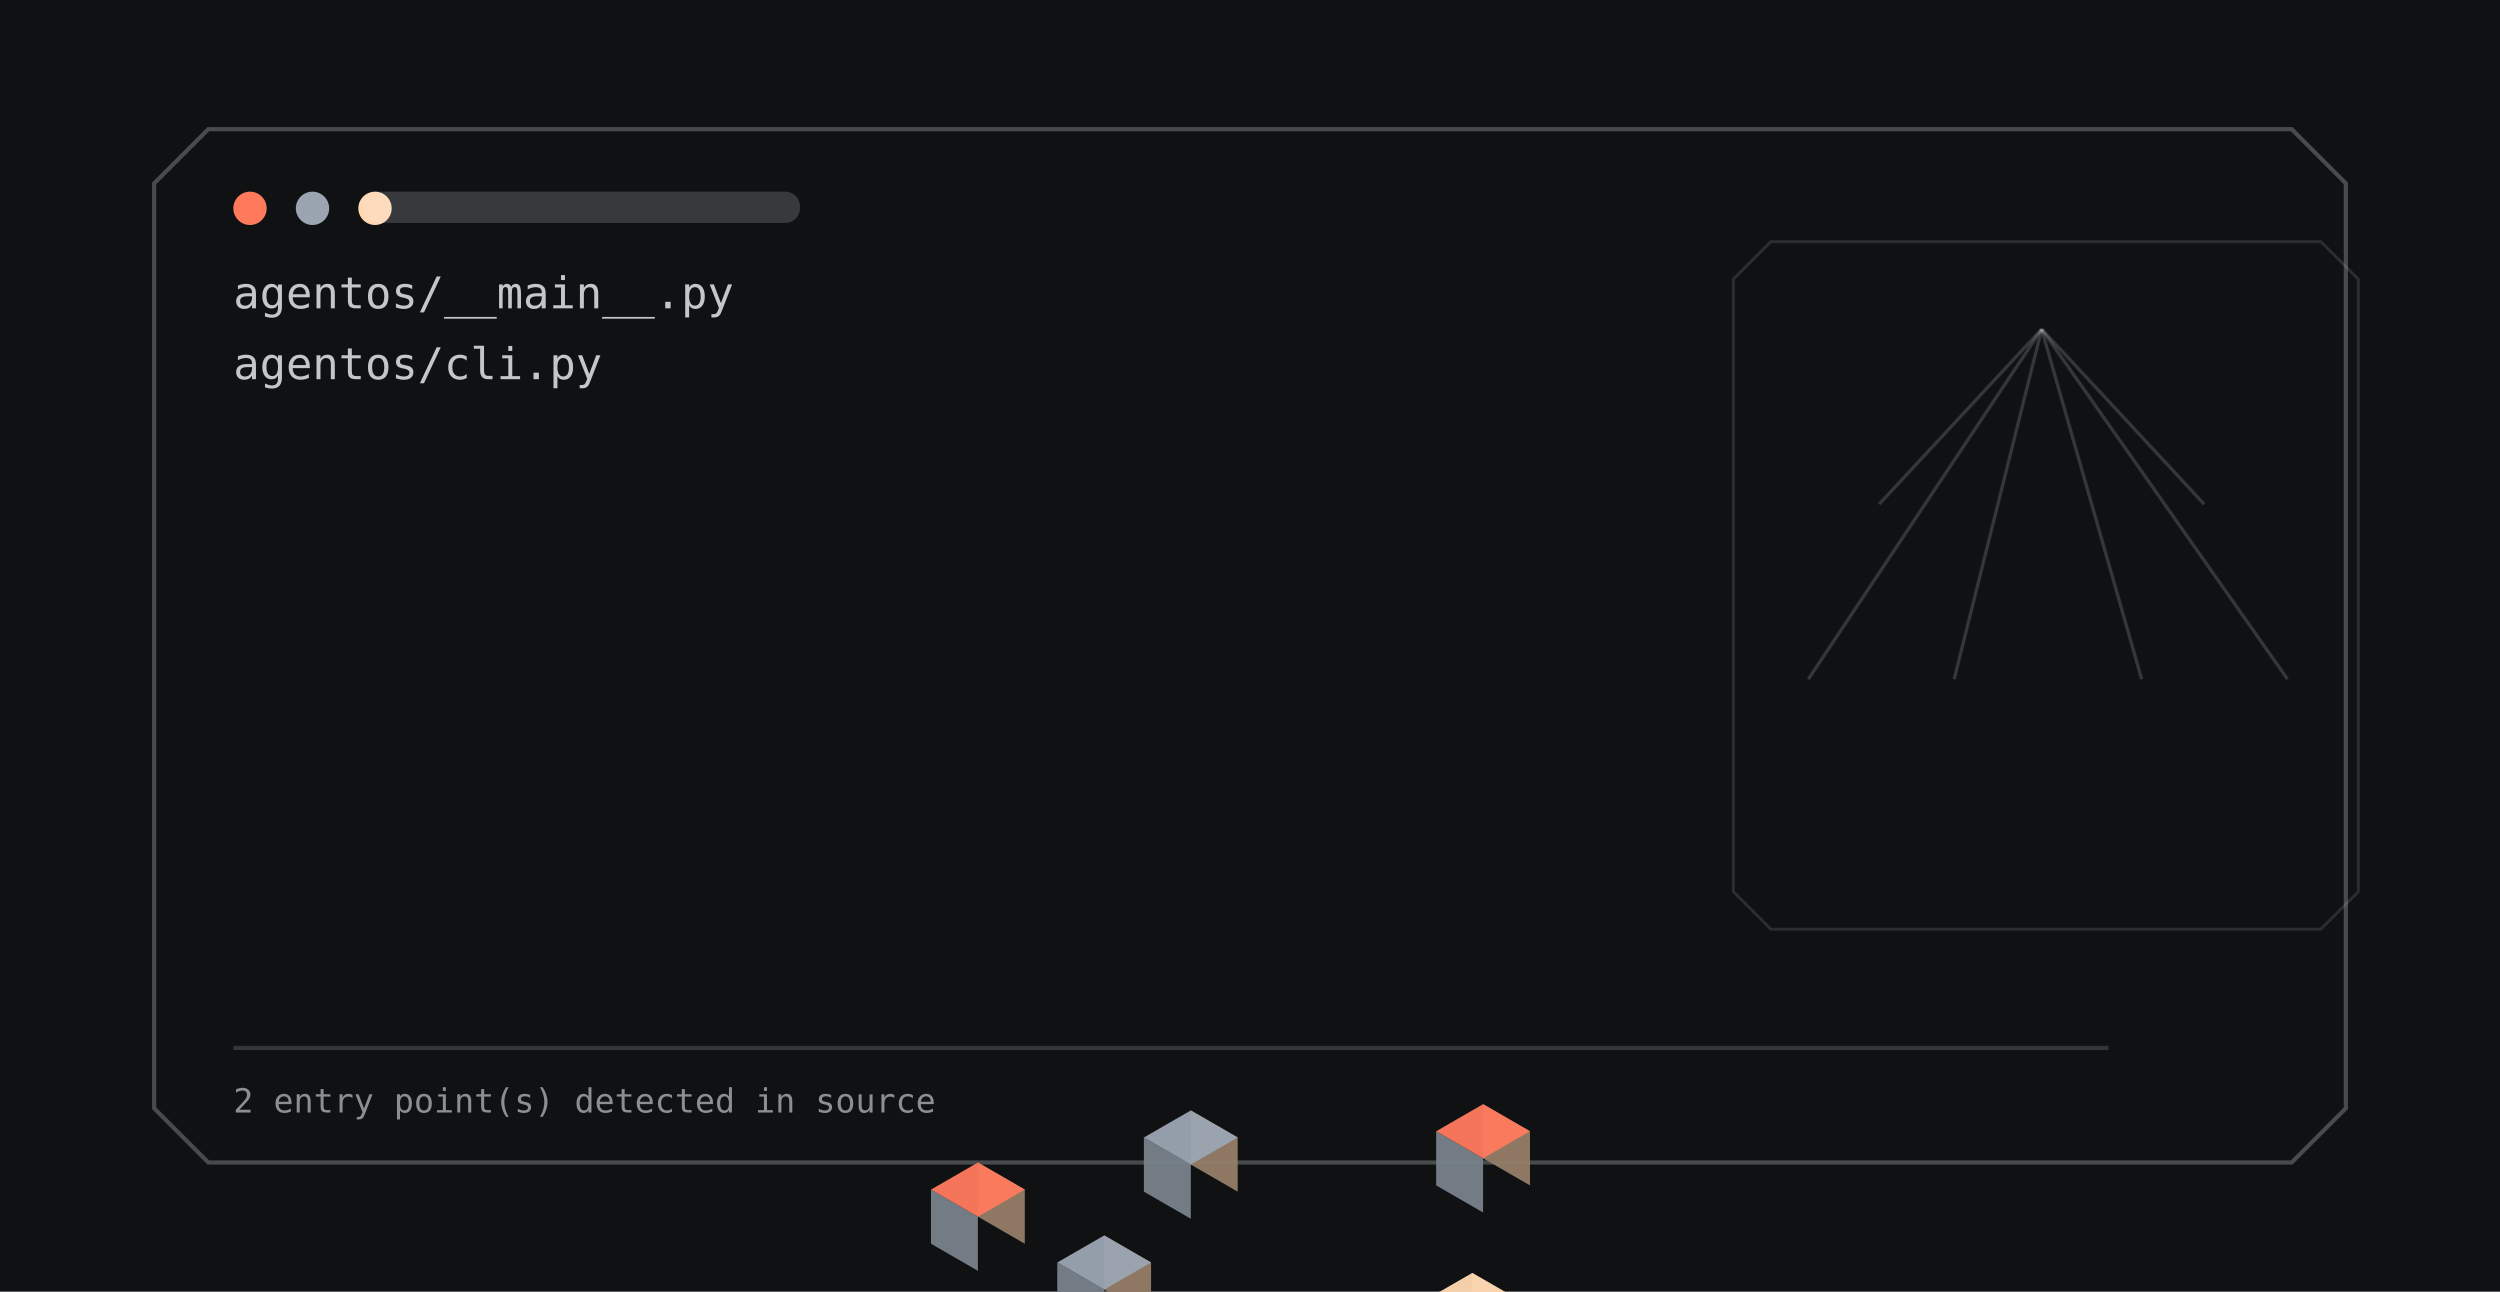
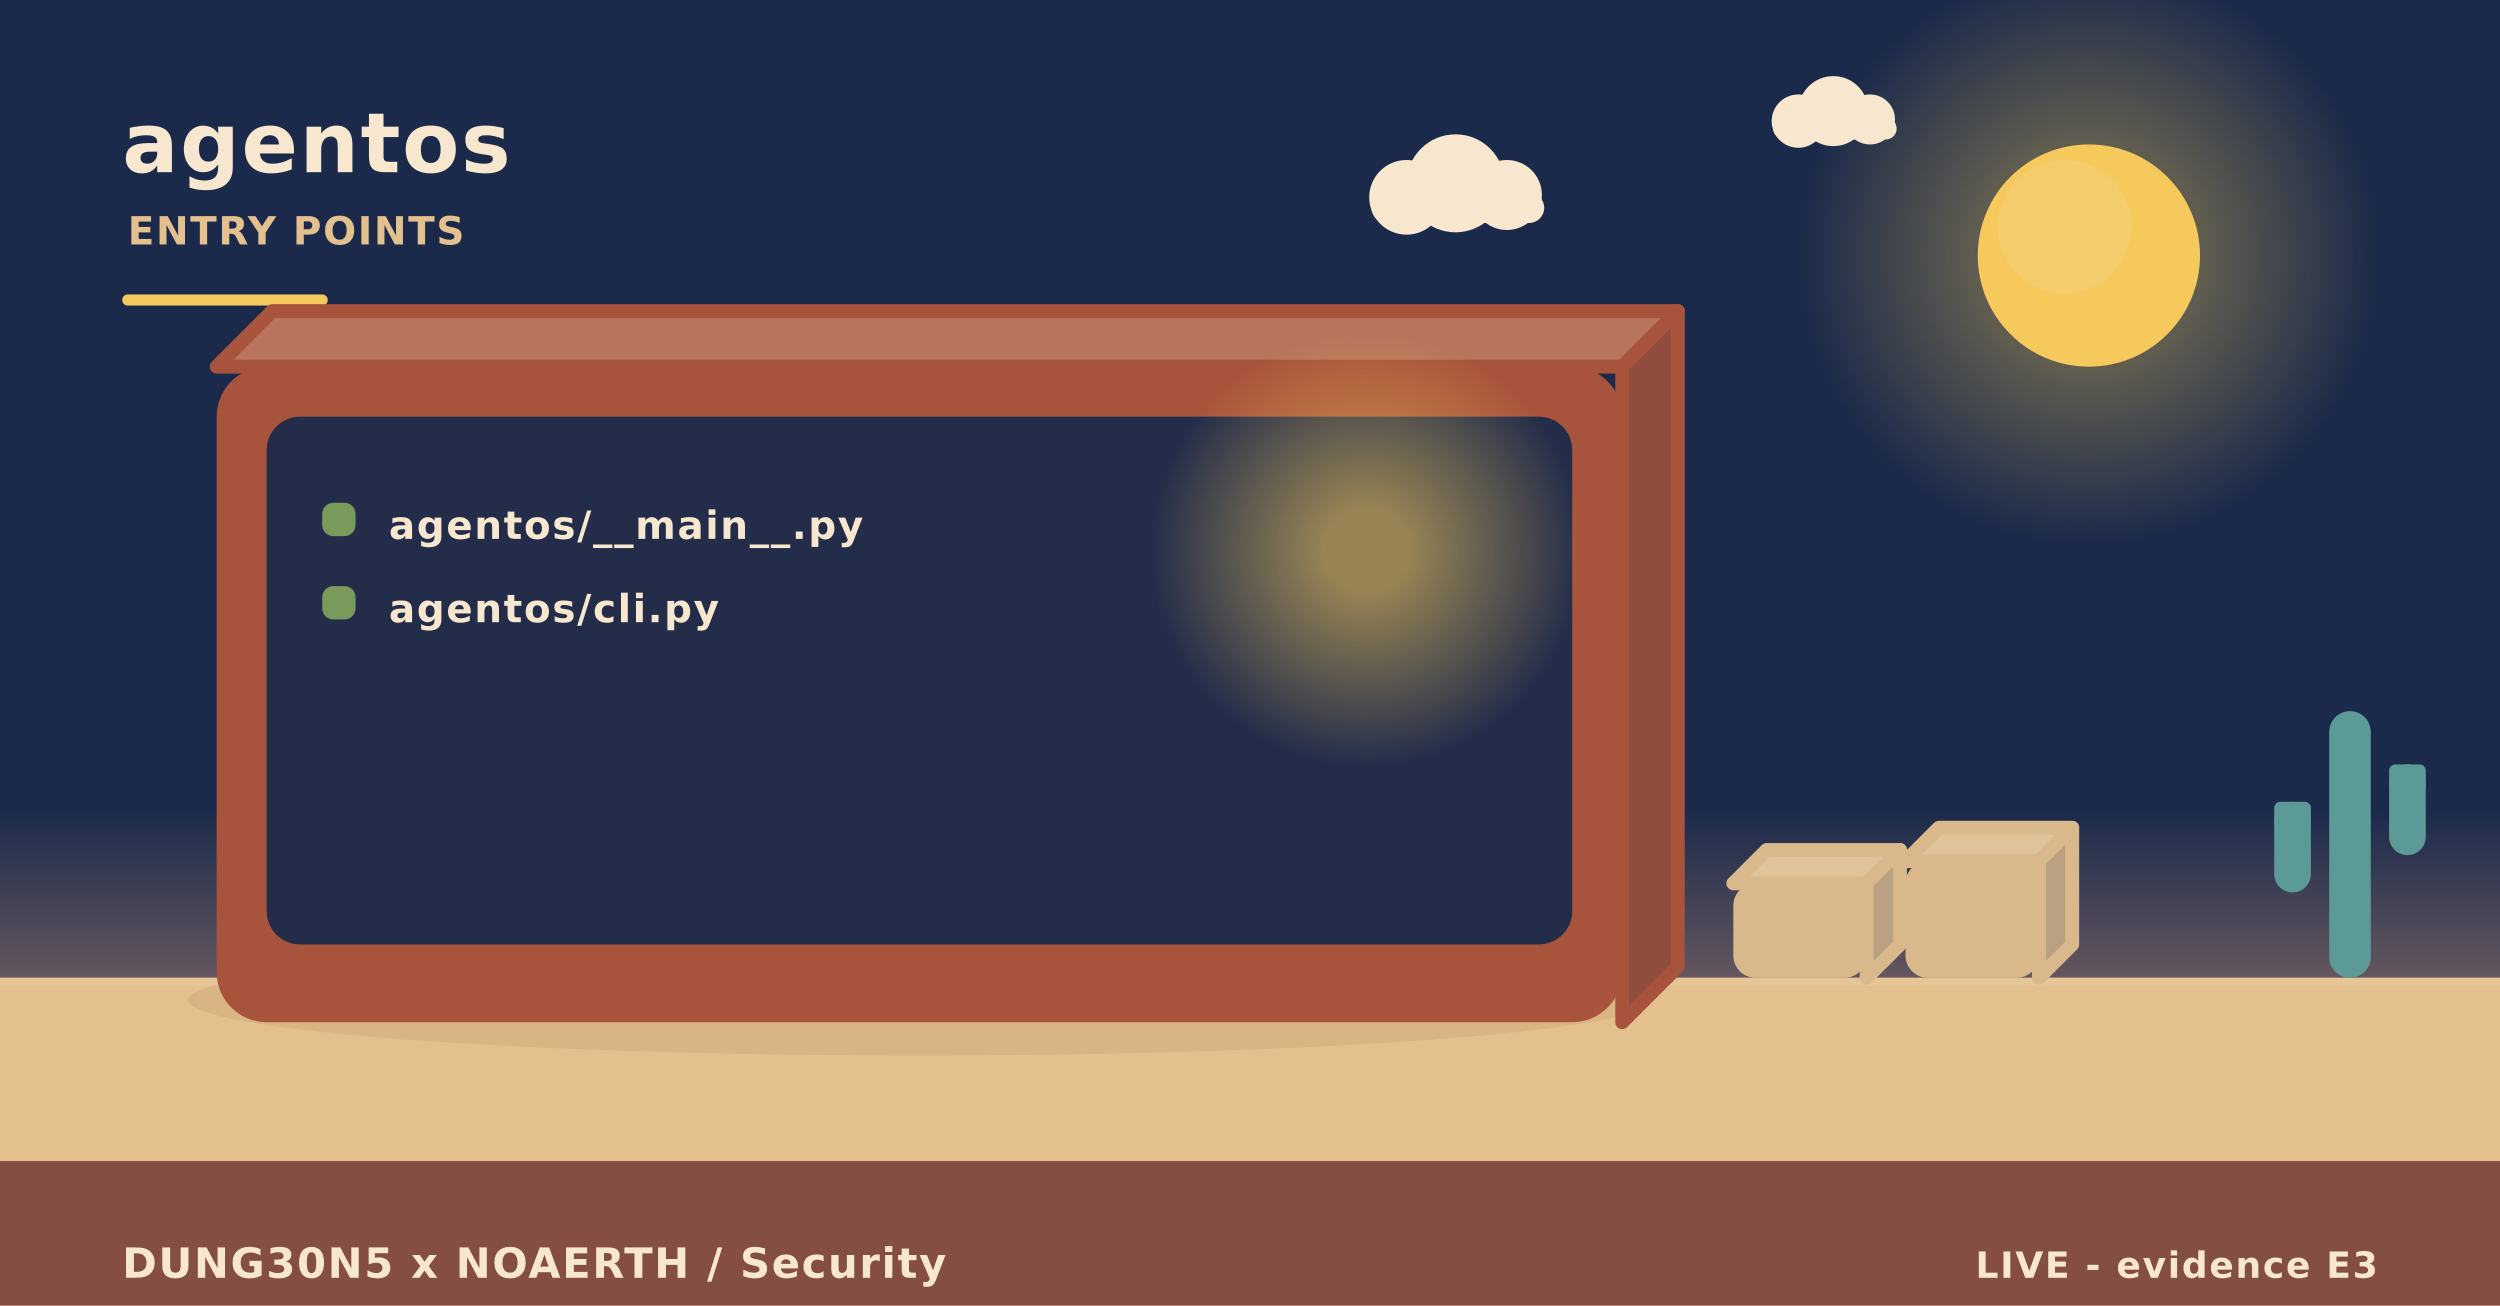
- <svg xmlns="http://www.w3.org/2000/svg" viewBox="0 0 1200 620" width="1200" height="620" role="img" aria-label="agentos command surface">
-   <rect width="1200" height="620" fill="#0f1113" />
-   <defs>
-     <linearGradient id="gt" x1="0" y1="0" x2="1" y2="1">
-       <stop offset="0%" stop-color="#ff7a5c" />
-       <stop offset="100%" stop-color="#9aa5b1" />
-     </linearGradient>
-   </defs>
-   <path d="M100.00,62.00 H1100.00 L1126.00,88.00 V532.00 L1100.00,558.00 H100.00 L74.00,532.00 V88.00 Z" fill="none" stroke="rgba(241,243,245,0.300)" stroke-width="2.00" opacity="0.85" />
-   <circle cx="120.00" cy="100.00" r="8.00" fill="#ff7a5c" opacity="1.00" />
-   <circle cx="150.00" cy="100.00" r="8.00" fill="#9aa5b1" opacity="1.00" />
-   <circle cx="180.00" cy="100.00" r="8.00" fill="#ffd8b1" opacity="1.00" />
-   <rect x="174.00" y="92.00" width="210.00" height="15.00" rx="7.00" fill="rgba(241,243,245,0.180)" opacity="1.00" />
-   <text x="112" y="148" font-family="ui-monospace,SFMono-Regular,Menlo,monospace" font-size="21" fill="rgba(241,243,245,0.800)">agentos/__main__.py</text>
-   <text x="112" y="182" font-family="ui-monospace,SFMono-Regular,Menlo,monospace" font-size="21" fill="rgba(241,243,245,0.800)">agentos/cli.py</text>
-   <path d="M850.00,116.00 H1114.00 L1132.00,134.00 V428.00 L1114.00,446.00 H850.00 L832.00,428.00 V134.00 Z" fill="none" stroke="rgba(241,243,245,0.180)" stroke-width="1.40" opacity="0.70" />
-   <line x1="980.00" y1="158.00" x2="902.00" y2="242.00" stroke="rgba(241,243,245,0.300)" stroke-width="1.60" opacity="0.55" />
-   <line x1="980.00" y1="158.00" x2="1058.00" y2="242.00" stroke="rgba(241,243,245,0.300)" stroke-width="1.60" opacity="0.55" />
-   <line x1="980.00" y1="158.00" x2="868.00" y2="326.00" stroke="rgba(241,243,245,0.300)" stroke-width="1.60" opacity="0.55" />
-   <line x1="980.00" y1="158.00" x2="938.00" y2="326.00" stroke="rgba(241,243,245,0.300)" stroke-width="1.60" opacity="0.55" />
-   <line x1="980.00" y1="158.00" x2="1028.00" y2="326.00" stroke="rgba(241,243,245,0.300)" stroke-width="1.60" opacity="0.55" />
-   <line x1="980.00" y1="158.00" x2="1098.00" y2="326.00" stroke="rgba(241,243,245,0.300)" stroke-width="1.60" opacity="0.55" />
-   <polygon points="711.87,556.00 734.39,569.00 734.39,543.00 711.87,530.00" fill="#947d67" opacity="0.95" />
-   <polygon points="689.36,569.00 711.87,582.00 711.87,556.00 689.36,543.00" fill="#78818a" opacity="0.95" />
-   <polygon points="711.87,530.00 734.39,543.00 711.87,556.00 689.36,543.00" fill="#ff7a5c" opacity="0.95" />
-   <polygon points="571.58,559.00 594.09,572.00 594.09,546.00 571.58,533.00" fill="#947d67" opacity="0.95" />
-   <polygon points="549.06,572.00 571.58,585.00 571.58,559.00 549.06,546.00" fill="#78818a" opacity="0.95" />
-   <polygon points="571.58,533.00 594.09,546.00 571.58,559.00 549.06,546.00" fill="#9aa5b1" opacity="0.95" />
-   <polygon points="706.68,637.00 729.19,650.00 729.19,624.00 706.68,611.00" fill="#947d67" opacity="0.95" />
-   <polygon points="684.16,650.00 706.68,663.00 706.68,637.00 684.16,624.00" fill="#78818a" opacity="0.95" />
-   <polygon points="706.68,611.00 729.19,624.00 706.68,637.00 684.16,624.00" fill="#ffd8b1" opacity="0.95" />
-   <polygon points="469.39,584.00 491.90,597.00 491.90,571.00 469.39,558.00" fill="#947d67" opacity="0.95" />
-   <polygon points="446.87,597.00 469.39,610.00 469.39,584.00 446.87,571.00" fill="#78818a" opacity="0.95" />
-   <polygon points="469.39,558.00 491.90,571.00 469.39,584.00 446.87,571.00" fill="#ff7a5c" opacity="0.95" />
-   <polygon points="530.01,619.00 552.52,632.00 552.52,606.00 530.01,593.00" fill="#947d67" opacity="0.95" />
-   <polygon points="507.49,632.00 530.01,645.00 530.01,619.00 507.49,606.00" fill="#78818a" opacity="0.95" />
-   <polygon points="530.01,593.00 552.52,606.00 530.01,619.00 507.49,606.00" fill="#9aa5b1" opacity="0.95" />
-   <polygon points="607.95,664.00 630.47,677.00 630.47,651.00 607.95,638.00" fill="#947d67" opacity="0.95" />
-   <polygon points="585.43,677.00 607.95,690.00 607.95,664.00 585.43,651.00" fill="#78818a" opacity="0.95" />
-   <polygon points="607.95,638.00 630.47,651.00 607.95,664.00 585.43,651.00" fill="#ffd8b1" opacity="0.95" />
-   <polygon points="668.57,699.00 691.09,712.00 691.09,686.00 668.57,673.00" fill="#947d67" opacity="0.95" />
-   <polygon points="646.05,712.00 668.57,725.00 668.57,699.00 646.05,686.00" fill="#78818a" opacity="0.95" />
-   <polygon points="668.57,673.00 691.09,686.00 668.57,699.00 646.05,686.00" fill="#ff7a5c" opacity="0.95" />
-   <rect x="112.00" y="502.00" width="900.00" height="2.00" rx="0.00" fill="rgba(241,243,245,0.160)" opacity="1.00" />
-   <text x="112" y="534" font-family="ui-monospace,Menlo,monospace" font-size="16" fill="rgba(241,243,245,0.550)">2 entry point(s) detected in source</text>
+ <svg xmlns="http://www.w3.org/2000/svg" width="900" height="470" viewBox="0 0 900 470" role="img" aria-label="agentos - how it is operated">
+   <linearGradient id="skyt" x1="0" y1="0" x2="0" y2="1">
+     <stop offset="0" stop-color="#1b2a4a" />
+     <stop offset="0.62" stop-color="#1b2a4a" />
+     <stop offset="1" stop-color="#f3ad8a" />
+   </linearGradient>
+   <rect width="900" height="470" fill="url(#skyt)" />
+   <radialGradient id="sunt">
+     <stop offset="0.35" stop-color="#f5c95c" stop-opacity="0.34" />
+     <stop offset="1" stop-color="#f5c95c" stop-opacity="0" />
+   </radialGradient>
+   <circle cx="752" cy="92" r="104" fill="url(#sunt)" />
+   <circle cx="752" cy="92" r="40" fill="#f5c95c" />
+   <circle cx="743.2" cy="81.6" r="24" fill="#f5d27e" opacity="0.5" />
+   <g>
+     <circle cx="524" cy="66" r="17.64" fill="#f6e7ce" />
+     <circle cx="506.36" cy="71.04" r="13.44" fill="#f6e7ce" />
+     <circle cx="542.48" cy="70.2" r="12.6" fill="#f6e7ce" />
+     <rect x="493.76" y="69.36" width="62.16" height="10.92" rx="5.46" fill="#f6e7ce" />
+   </g>
+   <g>
+     <circle cx="660" cy="40" r="12.6" fill="#f6e7ce" />
+     <circle cx="647.4" cy="43.6" r="9.6" fill="#f6e7ce" />
+     <circle cx="673.2" cy="43" r="9" fill="#f6e7ce" />
+     <rect x="638.4" y="42.4" width="44.4" height="7.8" rx="3.9" fill="#f6e7ce" />
+   </g>
+   <rect x="0" y="352" width="900" height="118" fill="#e3c08d" />
+   <rect x="0" y="352" width="900" height="3" fill="#e6c596" />
+   <text x="44" y="62" font-family="Verdana,DejaVu Sans,sans-serif" font-size="30" font-weight="700" letter-spacing="0.6" fill="#f6e7ce" text-anchor="start">agentos</text>
+   <text x="46" y="88" font-family="Verdana,DejaVu Sans,sans-serif" font-size="14" font-weight="700" letter-spacing="0.6" fill="#e3c08d" text-anchor="start">ENTRY POINTS</text>
+   <rect x="44" y="106" width="74" height="4" rx="2" fill="#f5c95c" />
+   <ellipse cx="331" cy="360" rx="263.2" ry="20" fill="rgba(138,90,68,0.11)" />
+   <path d="M78,132 L584,132 L604,112 L98,112 Z" fill="#b9745c" stroke="#a8543c" stroke-width="5" stroke-linejoin="round" />
+   <path d="M584,132 L604,112 L604,348 L584,368 Z" fill="#904d3e" stroke="#a8543c" stroke-width="5" stroke-linejoin="round" />
+   <rect x="78" y="132" width="506" height="236" rx="18" fill="#a8543c" />
+   <rect x="96" y="150" width="470" height="190" rx="12" fill="#1b2a4a" opacity="0.94" />
+   <radialGradient id="lamp26444">
+     <stop offset="0.2" stop-color="#f5c95c" stop-opacity="0.55" />
+     <stop offset="1" stop-color="#f5c95c" stop-opacity="0" />
+   </radialGradient>
+   <circle cx="492" cy="198" r="78" fill="url(#lamp26444)" />
+   <rect x="116" y="181" width="12" height="12" rx="4" fill="#7a9a5c" />
+   <text x="140" y="194" font-family="Verdana,DejaVu Sans,sans-serif" font-size="14" font-weight="700" letter-spacing="0.6" fill="#f6e7ce" text-anchor="start">agentos/__main__.py</text>
+   <rect x="116" y="211" width="12" height="12" rx="4" fill="#7a9a5c" />
+   <text x="140" y="224" font-family="Verdana,DejaVu Sans,sans-serif" font-size="14" font-weight="700" letter-spacing="0.6" fill="#f6e7ce" text-anchor="start">agentos/cli.py</text>
+   <path d="M624,318 L672,318 L684,306 L636,306 Z" fill="#dfc39b" stroke="#d9b98c" stroke-width="5" stroke-linejoin="round" />
+   <path d="M672,318 L684,306 L684,340 L672,352 Z" fill="#b9a181" stroke="#d9b98c" stroke-width="5" stroke-linejoin="round" />
+   <rect x="624" y="318" width="48" height="34" rx="8" fill="#d9b98c" />
+   <path d="M686,310 L734,310 L746,298 L698,298 Z" fill="#dfc39b" stroke="#d9b98c" stroke-width="5" stroke-linejoin="round" />
+   <path d="M734,310 L746,298 L746,340 L734,352 Z" fill="#b9a181" stroke="#d9b98c" stroke-width="5" stroke-linejoin="round" />
+   <rect x="686" y="310" width="48" height="42" rx="8" fill="#d9b98c" />
+   <rect x="838.52" y="256" width="14.96" height="96" rx="7.48" fill="#5b9a97" />
+   <rect x="818.72" y="288.64" width="13.2" height="32.64" rx="6.6" fill="#5b9a97" />
+   <rect x="818.72" y="288.64" width="13.2" height="9.6" rx="2.2" fill="#5b9a97" />
+   <rect x="860.08" y="275.2" width="13.2" height="32.64" rx="6.6" fill="#5b9a97" />
+   <rect x="860.08" y="275.2" width="13.2" height="9.6" rx="2.2" fill="#5b9a97" />
+   <rect x="0" y="418" width="900" height="52" rx="0" fill="#7e4740" opacity="0.94" />
+   <text x="44" y="460" font-family="Verdana,DejaVu Sans,sans-serif" font-size="15" font-weight="700" letter-spacing="0.6" fill="#f6e7ce" text-anchor="start">DUNG30N5 x NOAERTH  /  Security</text>
+   <text x="856" y="460" font-family="Verdana,DejaVu Sans,sans-serif" font-size="13" font-weight="700" letter-spacing="0.6" fill="#f6e7ce" text-anchor="end">LIVE  -  evidence E3</text>
</svg>
